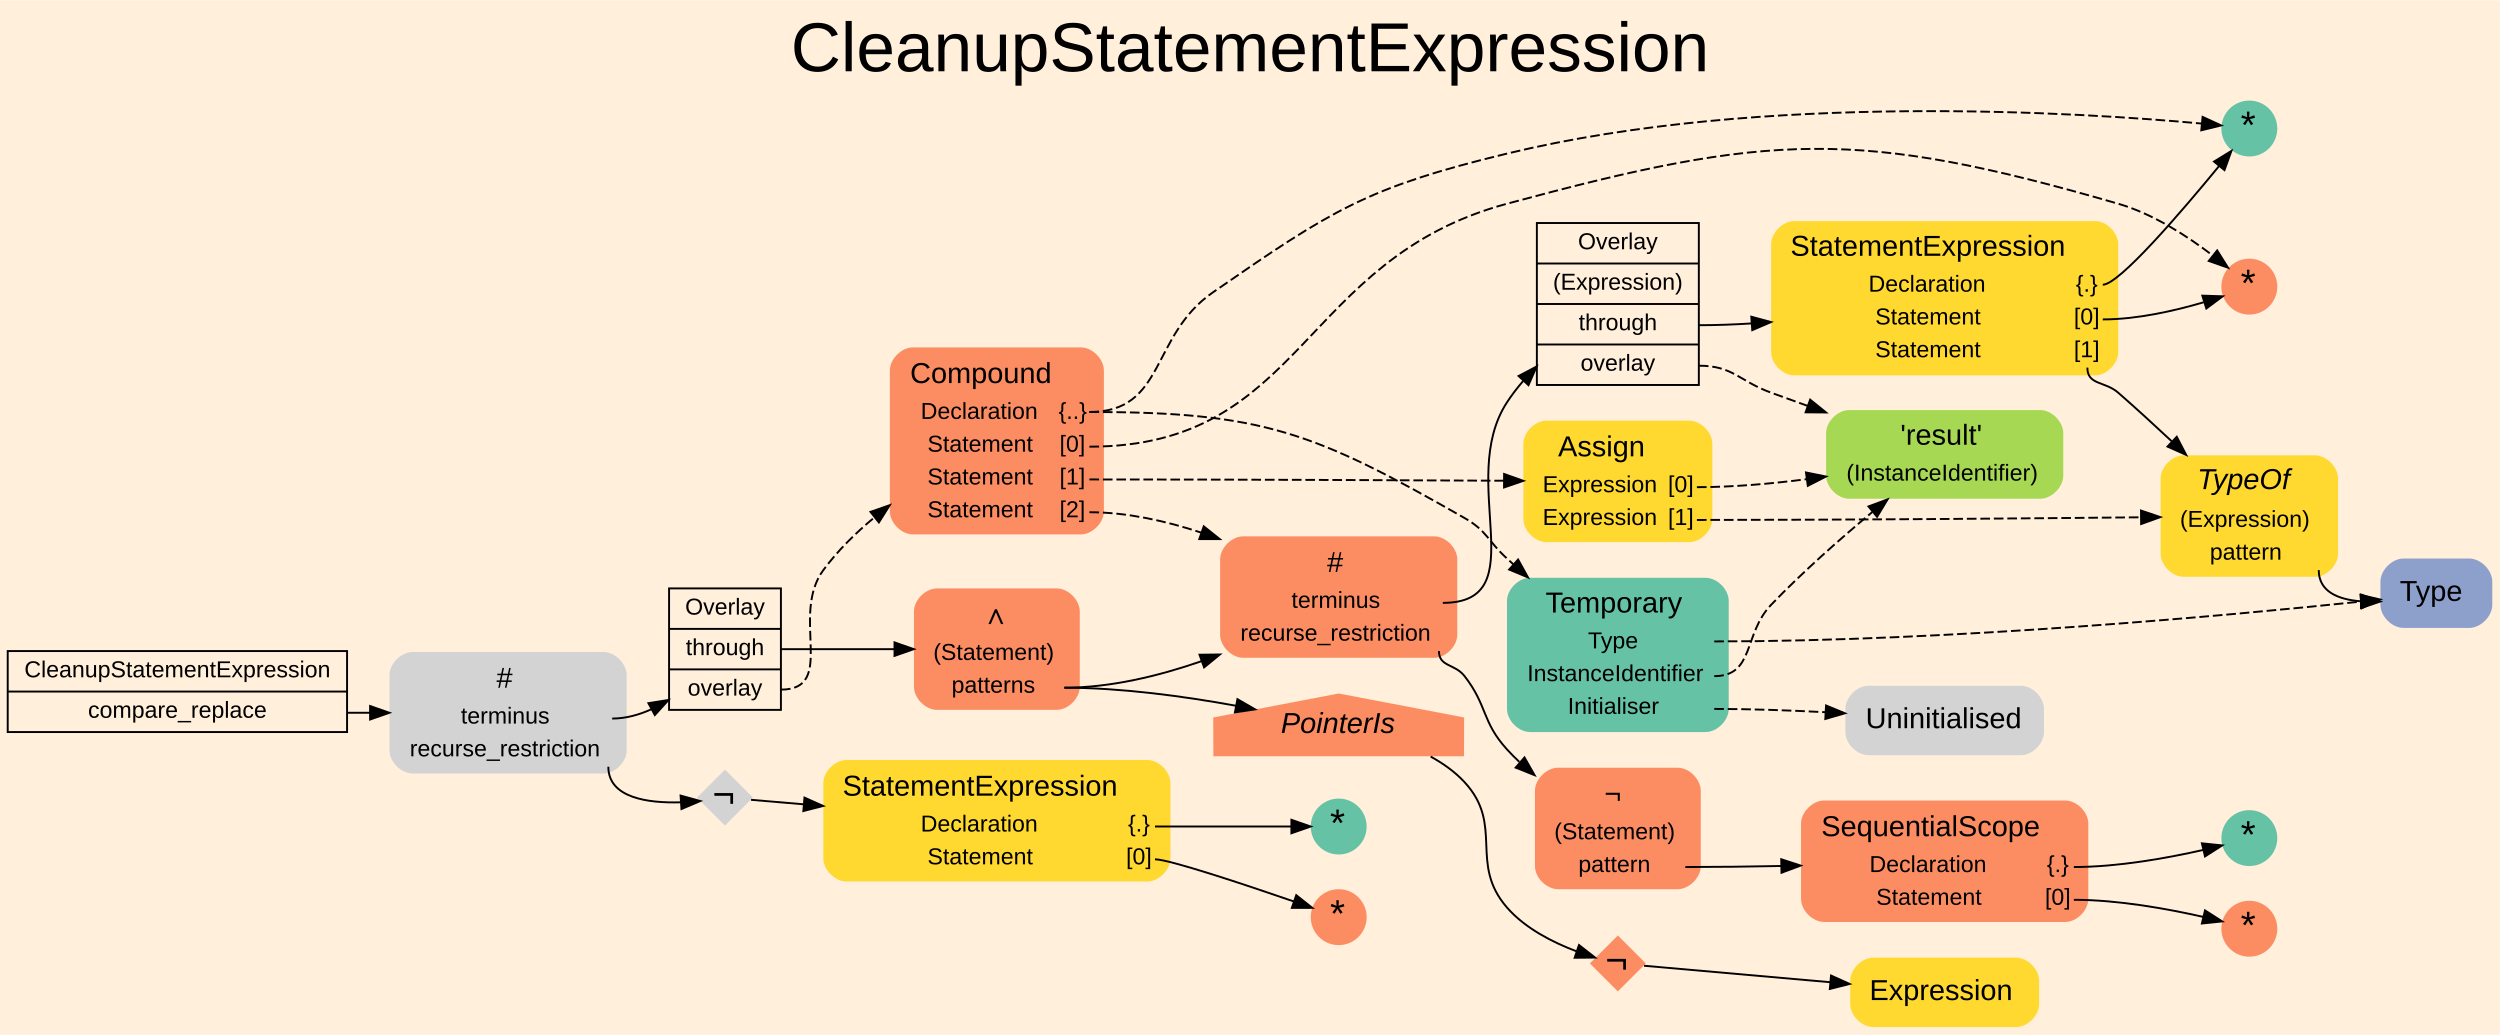
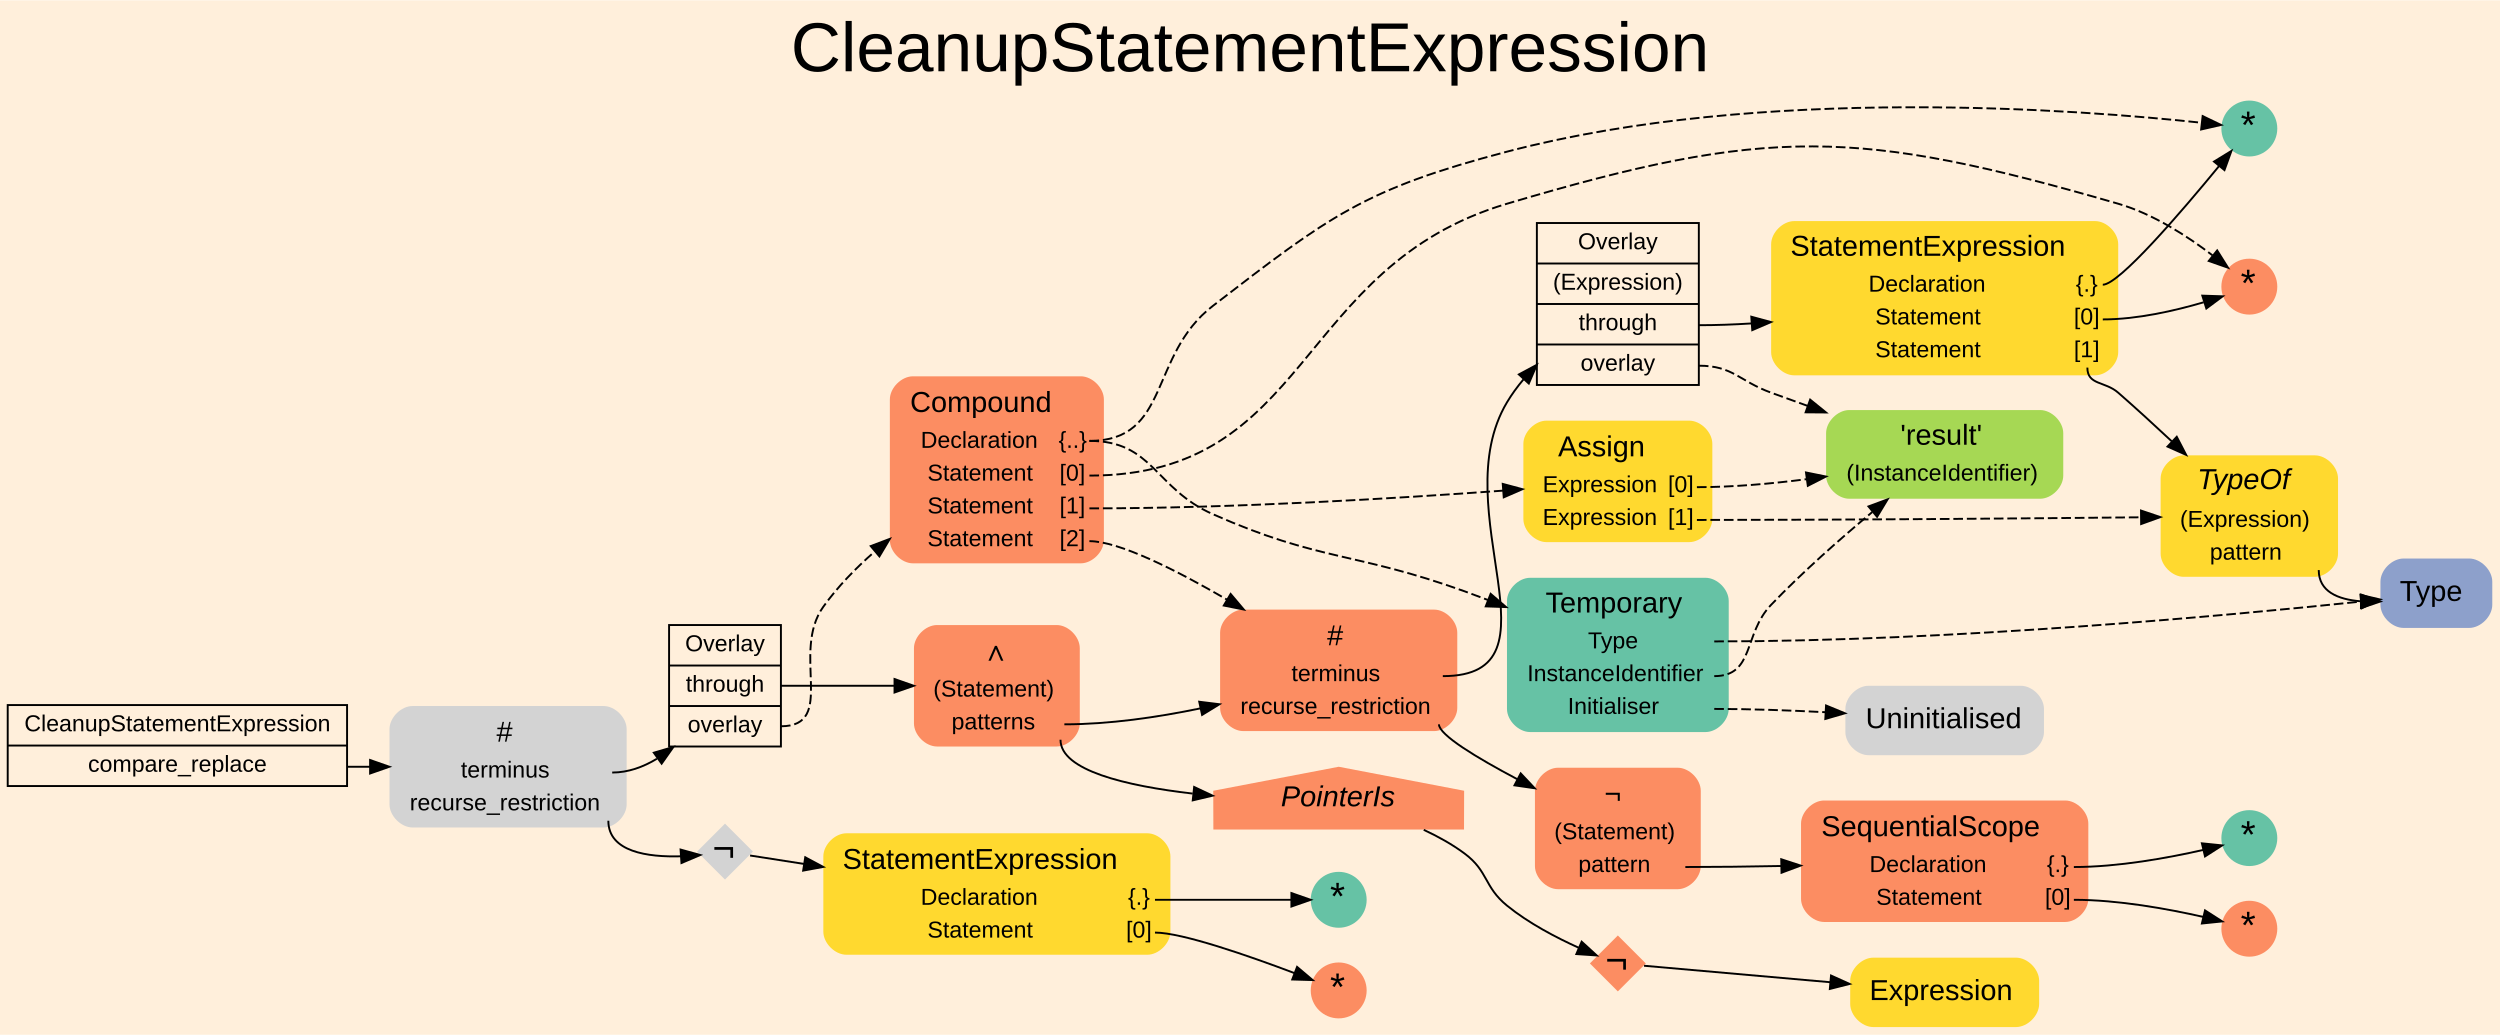
<svg xmlns="http://www.w3.org/2000/svg" width="1297pt" height="537pt" viewBox="0.00 0.00 1296.56 536.50">
  <g id="graph0" class="graph" transform="scale(1 1) rotate(0) translate(4 532.5)">
    <polygon fill="#ffefdb" stroke="transparent" points="-4,4 -4,-532.5 1292.556,-532.5 1292.556,4 -4,4" />
    <text text-anchor="middle" x="644.278" y="-495.7" font-family="Arial" font-size="36.00" fill="#000000">CleanupStatementExpression</text>
    <g id="node1" class="node">
-       <polygon fill="#ffefdb" stroke="#000000" points="0,-153 0,-195 176,-195 176,-153 0,-153" />
-       <text text-anchor="middle" x="88" y="-181.4" font-family="Arial" font-size="12.00" fill="#000000">CleanupStatementExpression</text>
-       <polyline fill="none" stroke="#000000" points="0,-174 176,-174 " />
-       <text text-anchor="middle" x="88" y="-160.4" font-family="Arial" font-size="12.00" fill="#000000">compare_replace</text>
+       <polygon fill="#ffefdb" stroke="#000000" points="0,-125 0,-167 176,-167 176,-125 0,-125" />
+       <text text-anchor="middle" x="88" y="-153.4" font-family="Arial" font-size="12.00" fill="#000000">CleanupStatementExpression</text>
+       <polyline fill="none" stroke="#000000" points="0,-146 176,-146 " />
+       <text text-anchor="middle" x="88" y="-132.4" font-family="Arial" font-size="12.00" fill="#000000">compare_replace</text>
    </g>
    <g id="node2" class="node">
-       <path fill="#d3d3d3" stroke="transparent" d="M309,-194.5C309,-194.5 210,-194.5 210,-194.5 204,-194.5 198,-188.5 198,-182.5 198,-182.5 198,-143.5 198,-143.5 198,-137.5 204,-131.5 210,-131.5 210,-131.5 309,-131.5 309,-131.5 315,-131.5 321,-137.5 321,-143.5 321,-143.5 321,-182.5 321,-182.5 321,-188.5 315,-194.5 309,-194.5" />
-       <text text-anchor="start" x="253.5" y="-176" font-family="Arial" font-size="15.00" fill="#000000">#</text>
-       <text text-anchor="start" x="235" y="-157.4" font-family="Arial" font-size="12.00" fill="#000000">terminus</text>
-       <text text-anchor="start" x="208.5" y="-140.4" font-family="Arial" font-size="12.00" fill="#000000">recurse_restriction</text>
+       <path fill="#d3d3d3" stroke="transparent" d="M309,-166.5C309,-166.5 210,-166.5 210,-166.5 204,-166.5 198,-160.5 198,-154.5 198,-154.5 198,-115.5 198,-115.5 198,-109.5 204,-103.5 210,-103.5 210,-103.5 309,-103.5 309,-103.5 315,-103.5 321,-109.5 321,-115.5 321,-115.5 321,-154.5 321,-154.5 321,-160.5 315,-166.5 309,-166.5" />
+       <text text-anchor="start" x="253.5" y="-148" font-family="Arial" font-size="15.00" fill="#000000">#</text>
+       <text text-anchor="start" x="235" y="-129.4" font-family="Arial" font-size="12.00" fill="#000000">terminus</text>
+       <text text-anchor="start" x="208.5" y="-112.4" font-family="Arial" font-size="12.00" fill="#000000">recurse_restriction</text>
    </g>
    <g id="edge1" class="edge">
-       <path fill="none" stroke="#000000" d="M176,-163C179.885,-163 183.871,-163 187.895,-163" />
-       <polygon fill="#000000" stroke="#000000" points="187.939,-166.5 197.939,-163 187.939,-159.5 187.939,-166.5" />
+       <path fill="none" stroke="#000000" d="M176,-135C179.885,-135 183.871,-135 187.895,-135" />
+       <polygon fill="#000000" stroke="#000000" points="187.939,-138.5 197.939,-135 187.939,-131.5 187.939,-138.5" />
    </g>
    <g id="node3" class="node">
-       <polygon fill="#ffefdb" stroke="#000000" points="343,-164.5 343,-227.5 401,-227.5 401,-164.5 343,-164.5" />
-       <text text-anchor="middle" x="372" y="-213.9" font-family="Arial" font-size="12.00" fill="#000000">Overlay</text>
-       <polyline fill="none" stroke="#000000" points="343,-206.5 401,-206.5 " />
-       <text text-anchor="middle" x="372" y="-192.9" font-family="Arial" font-size="12.00" fill="#000000">through</text>
-       <polyline fill="none" stroke="#000000" points="343,-185.5 401,-185.5 " />
-       <text text-anchor="middle" x="372" y="-171.9" font-family="Arial" font-size="12.00" fill="#000000">overlay</text>
+       <polygon fill="#ffefdb" stroke="#000000" points="343,-145.5 343,-208.5 401,-208.5 401,-145.5 343,-145.5" />
+       <text text-anchor="middle" x="372" y="-194.9" font-family="Arial" font-size="12.00" fill="#000000">Overlay</text>
+       <polyline fill="none" stroke="#000000" points="343,-187.5 401,-187.5 " />
+       <text text-anchor="middle" x="372" y="-173.9" font-family="Arial" font-size="12.00" fill="#000000">through</text>
+       <polyline fill="none" stroke="#000000" points="343,-166.5 401,-166.5 " />
+       <text text-anchor="middle" x="372" y="-152.9" font-family="Arial" font-size="12.00" fill="#000000">overlay</text>
    </g>
    <g id="edge2" class="edge">
-       <path fill="none" stroke="#000000" d="M313.5,-160C320.471,-160 327.308,-161.877 333.709,-164.774" />
-       <polygon fill="#000000" stroke="#000000" points="332.279,-167.978 342.741,-169.647 335.603,-161.818 332.279,-167.978" />
+       <path fill="none" stroke="#000000" d="M313.5,-132C321.789,-132 329.624,-134.873 336.705,-139.168" />
+       <polygon fill="#000000" stroke="#000000" points="335.075,-142.304 345.249,-145.258 339.138,-136.604 335.075,-142.304" />
+     </g>
+     <g id="node24" class="node">
+       <polygon fill="#d3d3d3" stroke="#000000" stroke-width="0" points="372,-105.5 357.5,-91 372,-76.5 386.5,-91 372,-105.5" />
+       <text text-anchor="start" x="365.5" y="-86" font-family="Arial" font-size="20.00" fill="#000000">¬</text>
+     </g>
+     <g id="edge3" class="edge">
+       <path fill="none" stroke="#000000" d="M311.5,-107C311.5,-90.805 332.012,-88.045 349.149,-88.565" />
+       <polygon fill="#000000" stroke="#000000" points="348.962,-92.061 359.17,-89.222 349.42,-85.076 348.962,-92.061" />
    </g>
    <g id="node4" class="node">
-       <polygon fill="#d3d3d3" stroke="#000000" stroke-width="0" points="372,-133.5 357.5,-119 372,-104.5 386.5,-119 372,-133.5" />
-       <text text-anchor="start" x="365.5" y="-114" font-family="Arial" font-size="20.00" fill="#000000">¬</text>
-     </g>
-     <g id="edge3" class="edge">
-       <path fill="none" stroke="#000000" d="M311.5,-135C311.5,-118.805 332.012,-116.045 349.149,-116.565" />
-       <polygon fill="#000000" stroke="#000000" points="348.962,-120.061 359.17,-117.222 349.42,-113.076 348.962,-120.061" />
+       <path fill="#fc8d62" stroke="transparent" d="M544,-208.5C544,-208.5 482,-208.5 482,-208.5 476,-208.5 470,-202.5 470,-196.5 470,-196.5 470,-157.5 470,-157.5 470,-151.5 476,-145.5 482,-145.5 482,-145.5 544,-145.5 544,-145.5 550,-145.5 556,-151.5 556,-157.5 556,-157.5 556,-196.5 556,-196.5 556,-202.5 550,-208.5 544,-208.5" />
+       <text text-anchor="start" x="505" y="-190" font-family="Arial" font-size="15.00" fill="#000000">∧</text>
+       <text text-anchor="start" x="480" y="-171.4" font-family="Arial" font-size="12.00" fill="#000000">(Statement)</text>
+       <text text-anchor="start" x="489.5" y="-154.4" font-family="Arial" font-size="12.00" fill="#000000">patterns</text>
+     </g>
+     <g id="edge4" class="edge">
+       <path fill="none" stroke="#000000" d="M401,-177C420.195,-177 441.241,-177 459.856,-177" />
+       <polygon fill="#000000" stroke="#000000" points="459.92,-180.5 469.92,-177 459.92,-173.5 459.92,-180.5" />
+     </g>
+     <g id="node20" class="node">
+       <path fill="#fc8d62" stroke="transparent" d="M556.5,-337.5C556.5,-337.5 469.5,-337.5 469.5,-337.5 463.5,-337.5 457.5,-331.5 457.5,-325.5 457.5,-325.5 457.5,-252.5 457.5,-252.5 457.5,-246.5 463.5,-240.5 469.5,-240.5 469.5,-240.5 556.5,-240.5 556.5,-240.5 562.5,-240.5 568.5,-246.5 568.5,-252.5 568.5,-252.5 568.5,-325.5 568.5,-325.5 568.5,-331.5 562.5,-337.5 556.5,-337.5" />
+       <text text-anchor="start" x="468" y="-319" font-family="Arial" font-size="15.00" fill="#000000">Compound</text>
+       <text text-anchor="start" x="473.5" y="-300.4" font-family="Arial" font-size="12.00" fill="#000000">Declaration</text>
+       <text text-anchor="start" x="545" y="-300.4" font-family="Arial" font-size="12.00" fill="#000000">{..}</text>
+       <text text-anchor="start" x="477" y="-283.4" font-family="Arial" font-size="12.00" fill="#000000">Statement</text>
+       <text text-anchor="start" x="545.5" y="-283.4" font-family="Arial" font-size="12.00" fill="#000000">[0]</text>
+       <text text-anchor="start" x="477" y="-266.4" font-family="Arial" font-size="12.00" fill="#000000">Statement</text>
+       <text text-anchor="start" x="545.5" y="-266.4" font-family="Arial" font-size="12.00" fill="#000000">[1]</text>
+       <text text-anchor="start" x="477" y="-249.4" font-family="Arial" font-size="12.00" fill="#000000">Statement</text>
+       <text text-anchor="start" x="545.5" y="-249.4" font-family="Arial" font-size="12.00" fill="#000000">[2]</text>
+     </g>
+     <g id="edge5" class="edge">
+       <path fill="none" stroke="#000000" stroke-dasharray="5,2" d="M401,-156C430.239,-156 405.965,-194.236 423,-218 430.411,-228.338 439.731,-237.94 449.545,-246.529" />
+       <polygon fill="#000000" stroke="#000000" points="447.583,-249.451 457.495,-253.194 452.081,-244.087 447.583,-249.451" />
    </g>
    <g id="node5" class="node">
-       <path fill="#fc8d62" stroke="transparent" d="M544,-227.5C544,-227.5 482,-227.5 482,-227.5 476,-227.5 470,-221.5 470,-215.5 470,-215.5 470,-176.5 470,-176.5 470,-170.5 476,-164.5 482,-164.5 482,-164.5 544,-164.5 544,-164.5 550,-164.5 556,-170.5 556,-176.5 556,-176.5 556,-215.5 556,-215.5 556,-221.5 550,-227.5 544,-227.5" />
-       <text text-anchor="start" x="505" y="-209" font-family="Arial" font-size="15.00" fill="#000000">∧</text>
-       <text text-anchor="start" x="480" y="-190.4" font-family="Arial" font-size="12.00" fill="#000000">(Statement)</text>
-       <text text-anchor="start" x="489.5" y="-173.4" font-family="Arial" font-size="12.00" fill="#000000">patterns</text>
-     </g>
-     <g id="edge4" class="edge">
-       <path fill="none" stroke="#000000" d="M401,-196C420.195,-196 441.241,-196 459.856,-196" />
-       <polygon fill="#000000" stroke="#000000" points="459.92,-199.5 469.92,-196 459.92,-192.5 459.92,-199.5" />
+       <path fill="#fc8d62" stroke="transparent" d="M739.778,-216.5C739.778,-216.5 640.778,-216.5 640.778,-216.5 634.778,-216.5 628.778,-210.5 628.778,-204.5 628.778,-204.5 628.778,-165.5 628.778,-165.5 628.778,-159.5 634.778,-153.5 640.778,-153.5 640.778,-153.5 739.778,-153.5 739.778,-153.5 745.778,-153.5 751.778,-159.5 751.778,-165.5 751.778,-165.5 751.778,-204.5 751.778,-204.5 751.778,-210.5 745.778,-216.5 739.778,-216.5" />
+       <text text-anchor="start" x="684.278" y="-198" font-family="Arial" font-size="15.00" fill="#000000">#</text>
+       <text text-anchor="start" x="665.778" y="-179.4" font-family="Arial" font-size="12.00" fill="#000000">terminus</text>
+       <text text-anchor="start" x="639.278" y="-162.4" font-family="Arial" font-size="12.00" fill="#000000">recurse_restriction</text>
+     </g>
+     <g id="edge6" class="edge">
+       <path fill="none" stroke="#000000" d="M548,-157C571.245,-157 596.232,-160.643 618.679,-165.3" />
+       <polygon fill="#000000" stroke="#000000" points="617.949,-168.723 628.464,-167.426 619.435,-161.883 617.949,-168.723" />
+     </g>
+     <g id="node17" class="node">
+       <polygon fill="#fc8d62" stroke="#000000" stroke-width="0" points="755.335,-122.562 690.278,-135 625.221,-122.562 625.282,-102.438 755.274,-102.438 755.335,-122.562" />
+       <text text-anchor="start" x="660.278" y="-114.5" font-family="Arial" font-style="italic" font-size="15.00" fill="#000000">PointerIs</text>
+     </g>
+     <g id="edge7" class="edge">
+       <path fill="none" stroke="#000000" d="M546,-149C546,-133.121 579.731,-125.116 614.574,-121.083" />
+       <polygon fill="#000000" stroke="#000000" points="615.313,-124.525 624.893,-120.001 614.583,-117.563 615.313,-124.525" />
    </g>
    <g id="node6" class="node">
-       <path fill="#fc8d62" stroke="transparent" d="M556.5,-352.5C556.5,-352.5 469.5,-352.5 469.5,-352.5 463.5,-352.5 457.5,-346.5 457.5,-340.5 457.5,-340.5 457.5,-267.5 457.5,-267.5 457.5,-261.5 463.5,-255.5 469.5,-255.5 469.5,-255.5 556.5,-255.5 556.5,-255.5 562.5,-255.5 568.5,-261.5 568.5,-267.5 568.5,-267.5 568.5,-340.5 568.5,-340.5 568.5,-346.5 562.5,-352.5 556.5,-352.5" />
-       <text text-anchor="start" x="468" y="-334" font-family="Arial" font-size="15.00" fill="#000000">Compound</text>
-       <text text-anchor="start" x="473.5" y="-315.4" font-family="Arial" font-size="12.00" fill="#000000">Declaration</text>
-       <text text-anchor="start" x="545" y="-315.4" font-family="Arial" font-size="12.00" fill="#000000">{..}</text>
-       <text text-anchor="start" x="477" y="-298.4" font-family="Arial" font-size="12.00" fill="#000000">Statement</text>
-       <text text-anchor="start" x="545.5" y="-298.4" font-family="Arial" font-size="12.00" fill="#000000">[0]</text>
-       <text text-anchor="start" x="477" y="-281.4" font-family="Arial" font-size="12.00" fill="#000000">Statement</text>
-       <text text-anchor="start" x="545.5" y="-281.4" font-family="Arial" font-size="12.00" fill="#000000">[1]</text>
-       <text text-anchor="start" x="477" y="-264.4" font-family="Arial" font-size="12.00" fill="#000000">Statement</text>
-       <text text-anchor="start" x="545.5" y="-264.4" font-family="Arial" font-size="12.00" fill="#000000">[2]</text>
-     </g>
-     <g id="edge5" class="edge">
-       <path fill="none" stroke="#000000" stroke-dasharray="5,2" d="M401,-175C430.239,-175 405.635,-213.476 423,-237 430.394,-247.016 439.706,-256.207 449.517,-264.361" />
-       <polygon fill="#000000" stroke="#000000" points="447.458,-267.195 457.466,-270.674 451.812,-261.714 447.458,-267.195" />
-     </g>
-     <g id="node25" class="node">
-       <path fill="#ffd92f" stroke="transparent" d="M591,-138.5C591,-138.5 435,-138.5 435,-138.5 429,-138.5 423,-132.5 423,-126.5 423,-126.5 423,-87.5 423,-87.5 423,-81.5 429,-75.5 435,-75.5 435,-75.5 591,-75.5 591,-75.5 597,-75.5 603,-81.5 603,-87.5 603,-87.5 603,-126.5 603,-126.5 603,-132.5 597,-138.5 591,-138.5" />
-       <text text-anchor="start" x="433" y="-120" font-family="Arial" font-size="15.00" fill="#000000">StatementExpression</text>
-       <text text-anchor="start" x="473.5" y="-101.4" font-family="Arial" font-size="12.00" fill="#000000">Declaration</text>
-       <text text-anchor="start" x="581" y="-101.4" font-family="Arial" font-size="12.00" fill="#000000">{.}</text>
-       <text text-anchor="start" x="477" y="-84.4" font-family="Arial" font-size="12.00" fill="#000000">Statement</text>
-       <text text-anchor="start" x="580" y="-84.4" font-family="Arial" font-size="12.00" fill="#000000">[0]</text>
-     </g>
-     <g id="edge31" class="edge">
-       <path fill="none" stroke="#000000" d="M385.52,-117.849C392.697,-117.239 402.227,-116.427 412.857,-115.523" />
-       <polygon fill="#000000" stroke="#000000" points="413.225,-119.004 422.892,-114.669 412.631,-112.029 413.225,-119.004" />
-     </g>
-     <g id="node7" class="node">
-       <path fill="#fc8d62" stroke="transparent" d="M739.778,-254.5C739.778,-254.5 640.778,-254.5 640.778,-254.5 634.778,-254.5 628.778,-248.5 628.778,-242.5 628.778,-242.5 628.778,-203.5 628.778,-203.5 628.778,-197.5 634.778,-191.5 640.778,-191.5 640.778,-191.5 739.778,-191.5 739.778,-191.5 745.778,-191.5 751.778,-197.5 751.778,-203.5 751.778,-203.5 751.778,-242.5 751.778,-242.5 751.778,-248.5 745.778,-254.5 739.778,-254.5" />
-       <text text-anchor="start" x="684.278" y="-236" font-family="Arial" font-size="15.00" fill="#000000">#</text>
-       <text text-anchor="start" x="665.778" y="-217.4" font-family="Arial" font-size="12.00" fill="#000000">terminus</text>
-       <text text-anchor="start" x="639.278" y="-200.4" font-family="Arial" font-size="12.00" fill="#000000">recurse_restriction</text>
-     </g>
-     <g id="edge6" class="edge">
-       <path fill="none" stroke="#000000" d="M548,-176C571.794,-176 596.747,-182 618.994,-189.712" />
-       <polygon fill="#000000" stroke="#000000" points="618.087,-193.106 628.681,-193.234 620.479,-186.527 618.087,-193.106" />
-     </g>
-     <g id="node8" class="node">
-       <polygon fill="#fc8d62" stroke="#000000" stroke-width="0" points="755.335,-160.562 690.278,-173 625.221,-160.562 625.282,-140.438 755.274,-140.438 755.335,-160.562" />
-       <text text-anchor="start" x="660.278" y="-152.5" font-family="Arial" font-style="italic" font-size="15.00" fill="#000000">PointerIs</text>
-     </g>
-     <g id="edge7" class="edge">
-       <path fill="none" stroke="#000000" d="M548,-176C577.668,-176 610.446,-171.476 637.056,-166.628" />
-       <polygon fill="#000000" stroke="#000000" points="637.757,-170.057 646.933,-164.762 636.458,-163.179 637.757,-170.057" />
-     </g>
-     <g id="edge25" class="edge">
-       <path fill="none" stroke="#000000" stroke-dasharray="5,2" d="M561,-267C580.382,-267 600.568,-262.513 619.069,-256.405" />
-       <polygon fill="#000000" stroke="#000000" points="620.293,-259.685 628.576,-253.078 617.981,-253.077 620.293,-259.685" />
-     </g>
-     <g id="node13" class="node">
-       <ellipse fill="#66c2a5" stroke="#000000" stroke-width="0" cx="1162.556" cy="-466" rx="14.5" ry="14.5" />
-       <text text-anchor="start" x="1158.056" y="-461" font-family="Arial" font-size="20.00" fill="#000000">*</text>
-     </g>
-     <g id="edge21" class="edge">
-       <path fill="none" stroke="#000000" stroke-dasharray="5,2" d="M561,-319C600.603,-319 592.432,-358.467 625,-381 686.656,-423.658 704.683,-435.371 777.556,-453 910.317,-485.117 1076.292,-474.262 1137.984,-468.56" />
-       <polygon fill="#000000" stroke="#000000" points="1138.321,-472.043 1147.938,-467.599 1137.648,-465.076 1138.321,-472.043" />
-     </g>
-     <g id="node14" class="node">
-       <ellipse fill="#fc8d62" stroke="#000000" stroke-width="0" cx="1162.556" cy="-384" rx="14.5" ry="14.5" />
-       <text text-anchor="start" x="1158.056" y="-379" font-family="Arial" font-size="20.00" fill="#000000">*</text>
-     </g>
-     <g id="edge23" class="edge">
-       <path fill="none" stroke="#000000" stroke-dasharray="5,2" d="M561,-301C672.353,-301 670.046,-397.999 777.556,-427 913.583,-463.693 959.23,-466.197 1094.556,-427 1112.651,-421.759 1130.555,-410.104 1143.446,-400.249" />
-       <polygon fill="#000000" stroke="#000000" points="1145.876,-402.788 1151.51,-393.815 1141.51,-397.316 1145.876,-402.788" />
-     </g>
-     <g id="node22" class="node">
-       <path fill="#66c2a5" stroke="transparent" d="M880.556,-233C880.556,-233 789.556,-233 789.556,-233 783.556,-233 777.556,-227 777.556,-221 777.556,-221 777.556,-165 777.556,-165 777.556,-159 783.556,-153 789.556,-153 789.556,-153 880.556,-153 880.556,-153 886.556,-153 892.556,-159 892.556,-165 892.556,-165 892.556,-221 892.556,-221 892.556,-227 886.556,-233 880.556,-233" />
-       <text text-anchor="start" x="797.556" y="-215" font-family="Arial" font-size="15.00" fill="#000000">Temporary</text>
-       <text text-anchor="start" x="819.556" y="-196.4" font-family="Arial" font-size="12.00" fill="#000000">Type</text>
-       <text text-anchor="start" x="788.056" y="-179.4" font-family="Arial" font-size="12.00" fill="#000000">InstanceIdentifier</text>
-       <text text-anchor="start" x="809.056" y="-162.4" font-family="Arial" font-size="12.00" fill="#000000">Initialiser</text>
-     </g>
-     <g id="edge22" class="edge">
-       <path fill="none" stroke="#000000" stroke-dasharray="5,2" d="M561,-319C650.858,-319 677.523,-308.557 755.556,-264 767.294,-257.297 767.564,-252.104 777.556,-243 778.656,-241.998 779.771,-240.987 780.896,-239.97" />
-       <polygon fill="#000000" stroke="#000000" points="783.334,-242.485 788.447,-233.205 778.663,-237.271 783.334,-242.485" />
-     </g>
-     <g id="node23" class="node">
-       <path fill="#ffd92f" stroke="transparent" d="M872.056,-314.5C872.056,-314.5 798.056,-314.5 798.056,-314.5 792.056,-314.5 786.056,-308.5 786.056,-302.5 786.056,-302.5 786.056,-263.5 786.056,-263.5 786.056,-257.5 792.056,-251.5 798.056,-251.5 798.056,-251.5 872.056,-251.5 872.056,-251.5 878.056,-251.5 884.056,-257.5 884.056,-263.5 884.056,-263.5 884.056,-302.5 884.056,-302.5 884.056,-308.5 878.056,-314.5 872.056,-314.5" />
-       <text text-anchor="start" x="804.056" y="-296" font-family="Arial" font-size="15.00" fill="#000000">Assign</text>
-       <text text-anchor="start" x="796.056" y="-277.4" font-family="Arial" font-size="12.00" fill="#000000">Expression</text>
-       <text text-anchor="start" x="861.056" y="-277.4" font-family="Arial" font-size="12.00" fill="#000000">[0]</text>
-       <text text-anchor="start" x="796.056" y="-260.4" font-family="Arial" font-size="12.00" fill="#000000">Expression</text>
-       <text text-anchor="start" x="861.056" y="-260.4" font-family="Arial" font-size="12.00" fill="#000000">[1]</text>
-     </g>
-     <g id="edge24" class="edge">
-       <path fill="none" stroke="#000000" stroke-dasharray="5,2" d="M561,-284C635.13,-284 720.539,-283.63 776.04,-283.34" />
-       <polygon fill="#000000" stroke="#000000" points="776.064,-286.84 786.045,-283.287 776.027,-279.84 776.064,-286.84" />
-     </g>
-     <g id="node9" class="node">
      <polygon fill="#ffefdb" stroke="#000000" points="793.056,-333 793.056,-417 877.056,-417 877.056,-333 793.056,-333" />
      <text text-anchor="middle" x="835.056" y="-403.4" font-family="Arial" font-size="12.00" fill="#000000">Overlay</text>
      <polyline fill="none" stroke="#000000" points="793.056,-396 877.056,-396 " />
      <text text-anchor="middle" x="835.056" y="-382.4" font-family="Arial" font-size="12.00" fill="#000000">(Expression)</text>
      <polyline fill="none" stroke="#000000" points="793.056,-375 877.056,-375 " />
      <text text-anchor="middle" x="835.056" y="-361.4" font-family="Arial" font-size="12.00" fill="#000000">through</text>
      <polyline fill="none" stroke="#000000" points="793.056,-354 877.056,-354 " />
      <text text-anchor="middle" x="835.056" y="-340.4" font-family="Arial" font-size="12.00" fill="#000000">overlay</text>
    </g>
    <g id="edge8" class="edge">
-       <path fill="none" stroke="#000000" d="M744.278,-220C792.809,-220 751.063,-283.338 777.556,-324 780.041,-327.813 782.884,-331.516 785.946,-335.07" />
-       <polygon fill="#000000" stroke="#000000" points="783.573,-337.657 792.946,-342.596 788.699,-332.89 783.573,-337.657" />
-     </g>
-     <g id="node10" class="node">
+       <path fill="none" stroke="#000000" d="M744.278,-182C809.099,-182 744.356,-268.327 777.556,-324 780.031,-328.151 782.957,-332.148 786.157,-335.952" />
+       <polygon fill="#000000" stroke="#000000" points="783.715,-338.468 793.051,-343.476 788.875,-333.738 783.715,-338.468" />
+     </g>
+     <g id="node13" class="node">
      <path fill="#fc8d62" stroke="transparent" d="M866.056,-134.5C866.056,-134.5 804.056,-134.5 804.056,-134.5 798.056,-134.5 792.056,-128.5 792.056,-122.5 792.056,-122.5 792.056,-83.5 792.056,-83.5 792.056,-77.5 798.056,-71.5 804.056,-71.5 804.056,-71.5 866.056,-71.5 866.056,-71.5 872.056,-71.5 878.056,-77.5 878.056,-83.5 878.056,-83.5 878.056,-122.5 878.056,-122.5 878.056,-128.5 872.056,-134.5 866.056,-134.5" />
      <text text-anchor="start" x="828.056" y="-116" font-family="Arial" font-size="15.00" fill="#000000">¬</text>
      <text text-anchor="start" x="802.056" y="-97.4" font-family="Arial" font-size="12.00" fill="#000000">(Statement)</text>
      <text text-anchor="start" x="814.556" y="-80.4" font-family="Arial" font-size="12.00" fill="#000000">pattern</text>
    </g>
    <g id="edge9" class="edge">
-       <path fill="none" stroke="#000000" d="M742.278,-195C742.278,-186.741 750.49,-188.523 755.556,-182 767.527,-166.588 764.425,-158.436 777.556,-144 779.567,-141.789 781.716,-139.628 783.959,-137.526" />
-       <polygon fill="#000000" stroke="#000000" points="786.639,-139.834 791.882,-130.628 782.042,-134.555 786.639,-139.834" />
-     </g>
-     <g id="node20" class="node">
-       <polygon fill="#fc8d62" stroke="#000000" stroke-width="0" points="835.056,-47.5 820.556,-33 835.056,-18.5 849.556,-33 835.056,-47.5" />
-       <text text-anchor="start" x="828.556" y="-28" font-family="Arial" font-size="20.00" fill="#000000">¬</text>
-     </g>
-     <g id="edge19" class="edge">
-       <path fill="none" stroke="#000000" d="M737.98,-140.269C744.489,-136.711 750.618,-132.343 755.556,-127 776.255,-104.601 757.56,-85.029 777.556,-62 786.967,-51.161 801.402,-43.9 813.453,-39.354" />
-       <polygon fill="#000000" stroke="#000000" points="814.897,-42.56 823.245,-36.036 812.65,-35.931 814.897,-42.56" />
-     </g>
-     <g id="node11" class="node">
+       <path fill="none" stroke="#000000" d="M742.278,-157C742.278,-151.537 761.74,-139.751 782.837,-128.579" />
+       <polygon fill="#000000" stroke="#000000" points="784.671,-131.57 791.926,-123.849 781.44,-125.361 784.671,-131.57" />
+     </g>
+     <g id="node7" class="node">
      <path fill="#ffd92f" stroke="transparent" d="M1082.556,-418C1082.556,-418 926.556,-418 926.556,-418 920.556,-418 914.556,-412 914.556,-406 914.556,-406 914.556,-350 914.556,-350 914.556,-344 920.556,-338 926.556,-338 926.556,-338 1082.556,-338 1082.556,-338 1088.556,-338 1094.556,-344 1094.556,-350 1094.556,-350 1094.556,-406 1094.556,-406 1094.556,-412 1088.556,-418 1082.556,-418" />
      <text text-anchor="start" x="924.556" y="-400" font-family="Arial" font-size="15.00" fill="#000000">StatementExpression</text>
      <text text-anchor="start" x="965.056" y="-381.4" font-family="Arial" font-size="12.00" fill="#000000">Declaration</text>
      <text text-anchor="start" x="1072.556" y="-381.4" font-family="Arial" font-size="12.00" fill="#000000">{.}</text>
      <text text-anchor="start" x="968.556" y="-364.4" font-family="Arial" font-size="12.00" fill="#000000">Statement</text>
      <text text-anchor="start" x="1071.556" y="-364.4" font-family="Arial" font-size="12.00" fill="#000000">[0]</text>
      <text text-anchor="start" x="968.556" y="-347.4" font-family="Arial" font-size="12.00" fill="#000000">Statement</text>
      <text text-anchor="start" x="1071.556" y="-347.4" font-family="Arial" font-size="12.00" fill="#000000">[1]</text>
    </g>
    <g id="edge10" class="edge">
      <path fill="none" stroke="#000000" d="M877.056,-364C885.969,-364 895.211,-364.342 904.462,-364.92" />
      <polygon fill="#000000" stroke="#000000" points="904.265,-368.414 914.488,-365.633 904.762,-361.432 904.265,-368.414" />
    </g>
    <g id="node12" class="node">
      <path fill="#a6d854" stroke="transparent" d="M1054.056,-320C1054.056,-320 955.056,-320 955.056,-320 949.056,-320 943.056,-314 943.056,-308 943.056,-308 943.056,-286 943.056,-286 943.056,-280 949.056,-274 955.056,-274 955.056,-274 1054.056,-274 1054.056,-274 1060.056,-274 1066.056,-280 1066.056,-286 1066.056,-286 1066.056,-308 1066.056,-308 1066.056,-314 1060.056,-320 1054.056,-320" />
      <text text-anchor="start" x="981.556" y="-302" font-family="Arial" font-size="15.00" fill="#000000">'result'</text>
      <text text-anchor="start" x="953.556" y="-283.4" font-family="Arial" font-size="12.00" fill="#000000">(InstanceIdentifier)</text>
    </g>
    <g id="edge11" class="edge">
      <path fill="none" stroke="#000000" stroke-dasharray="5,2" d="M877.056,-343C894.846,-343 897.841,-335.091 914.556,-329 920.732,-326.749 927.154,-324.428 933.597,-322.113" />
      <polygon fill="#000000" stroke="#000000" points="934.793,-325.402 943.025,-318.733 932.431,-318.813 934.793,-325.402" />
    </g>
-     <g id="node17" class="node">
+     <g id="node8" class="node">
+       <ellipse fill="#66c2a5" stroke="#000000" stroke-width="0" cx="1162.556" cy="-466" rx="14.5" ry="14.5" />
+       <text text-anchor="start" x="1158.056" y="-461" font-family="Arial" font-size="20.00" fill="#000000">*</text>
+     </g>
+     <g id="edge12" class="edge">
+       <path fill="none" stroke="#000000" d="M1086.556,-385C1094.965,-385 1127.2,-422.607 1146.888,-446.571" />
+       <polygon fill="#000000" stroke="#000000" points="1144.236,-448.857 1153.268,-454.395 1149.66,-444.433 1144.236,-448.857" />
+     </g>
+     <g id="node9" class="node">
+       <ellipse fill="#fc8d62" stroke="#000000" stroke-width="0" cx="1162.556" cy="-384" rx="14.5" ry="14.5" />
+       <text text-anchor="start" x="1158.056" y="-379" font-family="Arial" font-size="20.00" fill="#000000">*</text>
+     </g>
+     <g id="edge13" class="edge">
+       <path fill="none" stroke="#000000" d="M1086.556,-367C1104.399,-367 1124.042,-371.518 1138.888,-375.895" />
+       <polygon fill="#000000" stroke="#000000" points="1138.167,-379.337 1148.756,-378.991 1140.262,-372.658 1138.167,-379.337" />
+     </g>
+     <g id="node10" class="node">
+       <path fill="#ffd92f" stroke="transparent" d="M1196.556,-296.5C1196.556,-296.5 1128.556,-296.5 1128.556,-296.5 1122.556,-296.5 1116.556,-290.5 1116.556,-284.5 1116.556,-284.5 1116.556,-245.5 1116.556,-245.5 1116.556,-239.5 1122.556,-233.5 1128.556,-233.5 1128.556,-233.5 1196.556,-233.5 1196.556,-233.5 1202.556,-233.5 1208.556,-239.5 1208.556,-245.5 1208.556,-245.5 1208.556,-284.5 1208.556,-284.5 1208.556,-290.5 1202.556,-296.5 1196.556,-296.5" />
+       <text text-anchor="start" x="1135.556" y="-279" font-family="Arial" font-style="italic" font-size="15.00" fill="#000000">TypeOf</text>
+       <text text-anchor="start" x="1126.556" y="-259.4" font-family="Arial" font-size="12.00" fill="#000000">(Expression)</text>
+       <text text-anchor="start" x="1142.056" y="-242.4" font-family="Arial" font-size="12.00" fill="#000000">pattern</text>
+     </g>
+     <g id="edge14" class="edge">
+       <path fill="none" stroke="#000000" d="M1078.556,-342C1078.556,-332.837 1087.66,-335.033 1094.556,-329 1103.708,-320.994 1113.333,-312.186 1122.37,-303.733" />
+       <polygon fill="#000000" stroke="#000000" points="1124.916,-306.144 1129.799,-296.741 1120.118,-301.046 1124.916,-306.144" />
+     </g>
+     <g id="node11" class="node">
+       <path fill="#8da0cb" stroke="transparent" d="M1276.556,-243C1276.556,-243 1242.556,-243 1242.556,-243 1236.556,-243 1230.556,-237 1230.556,-231 1230.556,-231 1230.556,-219 1230.556,-219 1230.556,-213 1236.556,-207 1242.556,-207 1242.556,-207 1276.556,-207 1276.556,-207 1282.556,-207 1288.556,-213 1288.556,-219 1288.556,-219 1288.556,-231 1288.556,-231 1288.556,-237 1282.556,-243 1276.556,-243" />
+       <text text-anchor="start" x="1240.556" y="-221" font-family="Arial" font-size="15.00" fill="#000000">Type</text>
+     </g>
+     <g id="edge15" class="edge">
+       <path fill="none" stroke="#000000" d="M1198.556,-237C1198.556,-225.869 1208.455,-221.759 1220.277,-220.819" />
+       <polygon fill="#000000" stroke="#000000" points="1220.53,-224.316 1230.485,-220.691 1220.442,-217.317 1220.53,-224.316" />
+     </g>
+     <g id="node14" class="node">
      <path fill="#fc8d62" stroke="transparent" d="M1067.056,-117.5C1067.056,-117.5 942.056,-117.5 942.056,-117.5 936.056,-117.5 930.056,-111.5 930.056,-105.5 930.056,-105.5 930.056,-66.5 930.056,-66.5 930.056,-60.5 936.056,-54.5 942.056,-54.5 942.056,-54.5 1067.056,-54.5 1067.056,-54.5 1073.056,-54.5 1079.056,-60.5 1079.056,-66.5 1079.056,-66.5 1079.056,-105.5 1079.056,-105.5 1079.056,-111.5 1073.056,-117.5 1067.056,-117.5" />
      <text text-anchor="start" x="940.556" y="-99" font-family="Arial" font-size="15.00" fill="#000000">SequentialScope</text>
      <text text-anchor="start" x="965.556" y="-80.4" font-family="Arial" font-size="12.00" fill="#000000">Declaration</text>
      <text text-anchor="start" x="1057.556" y="-80.4" font-family="Arial" font-size="12.00" fill="#000000">{.}</text>
      <text text-anchor="start" x="969.056" y="-63.4" font-family="Arial" font-size="12.00" fill="#000000">Statement</text>
      <text text-anchor="start" x="1056.556" y="-63.4" font-family="Arial" font-size="12.00" fill="#000000">[0]</text>
    </g>
    <g id="edge16" class="edge">
      <path fill="none" stroke="#000000" d="M870.056,-83C886.11,-83 903.239,-83.216 919.709,-83.533" />
      <polygon fill="#000000" stroke="#000000" points="919.793,-87.035 929.863,-83.742 919.937,-80.037 919.793,-87.035" />
    </g>
-     <g id="edge12" class="edge">
-       <path fill="none" stroke="#000000" d="M1086.556,-385C1094.965,-385 1127.2,-422.607 1146.888,-446.571" />
-       <polygon fill="#000000" stroke="#000000" points="1144.236,-448.857 1153.268,-454.395 1149.66,-444.433 1144.236,-448.857" />
-     </g>
-     <g id="edge13" class="edge">
-       <path fill="none" stroke="#000000" d="M1086.556,-367C1104.399,-367 1124.042,-371.518 1138.888,-375.895" />
-       <polygon fill="#000000" stroke="#000000" points="1138.167,-379.337 1148.756,-378.991 1140.262,-372.658 1138.167,-379.337" />
-     </g>
    <g id="node15" class="node">
-       <path fill="#ffd92f" stroke="transparent" d="M1196.556,-296.5C1196.556,-296.5 1128.556,-296.5 1128.556,-296.5 1122.556,-296.5 1116.556,-290.5 1116.556,-284.5 1116.556,-284.5 1116.556,-245.5 1116.556,-245.5 1116.556,-239.5 1122.556,-233.5 1128.556,-233.5 1128.556,-233.5 1196.556,-233.5 1196.556,-233.5 1202.556,-233.5 1208.556,-239.5 1208.556,-245.5 1208.556,-245.5 1208.556,-284.5 1208.556,-284.5 1208.556,-290.5 1202.556,-296.5 1196.556,-296.5" />
-       <text text-anchor="start" x="1135.556" y="-279" font-family="Arial" font-style="italic" font-size="15.00" fill="#000000">TypeOf</text>
-       <text text-anchor="start" x="1126.556" y="-259.4" font-family="Arial" font-size="12.00" fill="#000000">(Expression)</text>
-       <text text-anchor="start" x="1142.056" y="-242.4" font-family="Arial" font-size="12.00" fill="#000000">pattern</text>
-     </g>
-     <g id="edge14" class="edge">
-       <path fill="none" stroke="#000000" d="M1078.556,-342C1078.556,-332.837 1087.66,-335.033 1094.556,-329 1103.708,-320.994 1113.333,-312.186 1122.37,-303.733" />
-       <polygon fill="#000000" stroke="#000000" points="1124.916,-306.144 1129.799,-296.741 1120.118,-301.046 1124.916,-306.144" />
-     </g>
-     <g id="node16" class="node">
-       <path fill="#8da0cb" stroke="transparent" d="M1276.556,-243C1276.556,-243 1242.556,-243 1242.556,-243 1236.556,-243 1230.556,-237 1230.556,-231 1230.556,-231 1230.556,-219 1230.556,-219 1230.556,-213 1236.556,-207 1242.556,-207 1242.556,-207 1276.556,-207 1276.556,-207 1282.556,-207 1288.556,-213 1288.556,-219 1288.556,-219 1288.556,-231 1288.556,-231 1288.556,-237 1282.556,-243 1276.556,-243" />
-       <text text-anchor="start" x="1240.556" y="-221" font-family="Arial" font-size="15.00" fill="#000000">Type</text>
-     </g>
-     <g id="edge15" class="edge">
-       <path fill="none" stroke="#000000" d="M1198.556,-237C1198.556,-225.869 1208.455,-221.759 1220.277,-220.819" />
-       <polygon fill="#000000" stroke="#000000" points="1220.53,-224.316 1230.485,-220.691 1220.442,-217.317 1220.53,-224.316" />
-     </g>
-     <g id="node18" class="node">
      <ellipse fill="#66c2a5" stroke="#000000" stroke-width="0" cx="1162.556" cy="-98" rx="14.5" ry="14.5" />
      <text text-anchor="start" x="1158.056" y="-93" font-family="Arial" font-size="20.00" fill="#000000">*</text>
    </g>
    <g id="edge17" class="edge">
      <path fill="none" stroke="#000000" d="M1071.556,-83C1094.578,-83 1120.445,-87.732 1138.699,-91.88" />
      <polygon fill="#000000" stroke="#000000" points="1137.949,-95.299 1148.488,-94.215 1139.573,-88.49 1137.949,-95.299" />
    </g>
-     <g id="node19" class="node">
+     <g id="node16" class="node">
      <ellipse fill="#fc8d62" stroke="#000000" stroke-width="0" cx="1162.556" cy="-51" rx="14.5" ry="14.5" />
      <text text-anchor="start" x="1158.056" y="-46" font-family="Arial" font-size="20.00" fill="#000000">*</text>
    </g>
    <g id="edge18" class="edge">
      <path fill="none" stroke="#000000" d="M1071.556,-66C1094.578,-66 1120.445,-61.268 1138.699,-57.12" />
      <polygon fill="#000000" stroke="#000000" points="1139.573,-60.51 1148.488,-54.785 1137.949,-53.701 1139.573,-60.51" />
    </g>
-     <g id="node21" class="node">
+     <g id="node18" class="node">
+       <polygon fill="#fc8d62" stroke="#000000" stroke-width="0" points="835.056,-47.5 820.556,-33 835.056,-18.5 849.556,-33 835.056,-47.5" />
+       <text text-anchor="start" x="828.556" y="-28" font-family="Arial" font-size="20.00" fill="#000000">¬</text>
+     </g>
+     <g id="edge19" class="edge">
+       <path fill="none" stroke="#000000" d="M734.387,-102.284C741.804,-98.841 749.16,-94.758 755.556,-90 767.975,-80.76 765.559,-72.781 777.556,-63 788.761,-53.865 803.189,-46.347 814.79,-41.122" />
+       <polygon fill="#000000" stroke="#000000" points="816.287,-44.288 824.104,-37.137 813.534,-37.853 816.287,-44.288" />
+     </g>
+     <g id="node19" class="node">
      <path fill="#ffd92f" stroke="transparent" d="M1041.556,-36C1041.556,-36 967.556,-36 967.556,-36 961.556,-36 955.556,-30 955.556,-24 955.556,-24 955.556,-12 955.556,-12 955.556,-6 961.556,0 967.556,0 967.556,0 1041.556,0 1041.556,0 1047.556,0 1053.556,-6 1053.556,-12 1053.556,-12 1053.556,-24 1053.556,-24 1053.556,-30 1047.556,-36 1041.556,-36" />
      <text text-anchor="start" x="965.556" y="-14" font-family="Arial" font-size="15.00" fill="#000000">Expression</text>
    </g>
    <g id="edge20" class="edge">
      <path fill="none" stroke="#000000" d="M848.64,-31.798C869.447,-29.957 910.449,-26.328 945.186,-23.254" />
      <polygon fill="#000000" stroke="#000000" points="945.611,-26.73 955.264,-22.362 944.994,-19.757 945.611,-26.73" />
    </g>
+     <g id="edge25" class="edge">
+       <path fill="none" stroke="#000000" stroke-dasharray="5,2" d="M561,-252C576.169,-252 605.527,-237.275 632.437,-221.632" />
+       <polygon fill="#000000" stroke="#000000" points="634.234,-224.635 641.067,-216.538 630.676,-218.607 634.234,-224.635" />
+     </g>
+     <g id="edge21" class="edge">
+       <path fill="none" stroke="#000000" stroke-dasharray="5,2" d="M561,-304C603.154,-304 591.61,-348.269 625,-374 685.643,-420.732 703.512,-434.535 777.556,-454 909.647,-488.724 1076.021,-475.68 1137.902,-468.986" />
+       <polygon fill="#000000" stroke="#000000" points="1138.343,-472.458 1147.888,-467.86 1137.559,-465.502 1138.343,-472.458" />
+     </g>
+     <g id="edge23" class="edge">
+       <path fill="none" stroke="#000000" stroke-dasharray="5,2" d="M561,-286C675.851,-286 667.455,-394.315 777.556,-427 912.619,-467.095 959.23,-466.197 1094.556,-427 1112.651,-421.759 1130.555,-410.104 1143.446,-400.249" />
+       <polygon fill="#000000" stroke="#000000" points="1145.876,-402.788 1151.51,-393.815 1141.51,-397.316 1145.876,-402.788" />
+     </g>
+     <g id="node21" class="node">
+       <path fill="#66c2a5" stroke="transparent" d="M880.556,-233C880.556,-233 789.556,-233 789.556,-233 783.556,-233 777.556,-227 777.556,-221 777.556,-221 777.556,-165 777.556,-165 777.556,-159 783.556,-153 789.556,-153 789.556,-153 880.556,-153 880.556,-153 886.556,-153 892.556,-159 892.556,-165 892.556,-165 892.556,-221 892.556,-221 892.556,-227 886.556,-233 880.556,-233" />
+       <text text-anchor="start" x="797.556" y="-215" font-family="Arial" font-size="15.00" fill="#000000">Temporary</text>
+       <text text-anchor="start" x="819.556" y="-196.4" font-family="Arial" font-size="12.00" fill="#000000">Type</text>
+       <text text-anchor="start" x="788.056" y="-179.4" font-family="Arial" font-size="12.00" fill="#000000">InstanceIdentifier</text>
+       <text text-anchor="start" x="809.056" y="-162.4" font-family="Arial" font-size="12.00" fill="#000000">Initialiser</text>
+     </g>
+     <g id="edge22" class="edge">
+       <path fill="none" stroke="#000000" stroke-dasharray="5,2" d="M561,-304C594.081,-304 594.748,-279.385 625,-266 680.498,-241.445 698.452,-246.546 755.556,-226 759.511,-224.577 763.556,-223.069 767.625,-221.51" />
+       <polygon fill="#000000" stroke="#000000" points="769.084,-224.698 777.127,-217.801 766.539,-218.177 769.084,-224.698" />
+     </g>
+     <g id="node23" class="node">
+       <path fill="#ffd92f" stroke="transparent" d="M872.056,-314.5C872.056,-314.5 798.056,-314.5 798.056,-314.5 792.056,-314.5 786.056,-308.5 786.056,-302.5 786.056,-302.5 786.056,-263.5 786.056,-263.5 786.056,-257.5 792.056,-251.5 798.056,-251.5 798.056,-251.5 872.056,-251.5 872.056,-251.5 878.056,-251.5 884.056,-257.5 884.056,-263.5 884.056,-263.5 884.056,-302.5 884.056,-302.5 884.056,-308.5 878.056,-314.5 872.056,-314.5" />
+       <text text-anchor="start" x="804.056" y="-296" font-family="Arial" font-size="15.00" fill="#000000">Assign</text>
+       <text text-anchor="start" x="796.056" y="-277.4" font-family="Arial" font-size="12.00" fill="#000000">Expression</text>
+       <text text-anchor="start" x="861.056" y="-277.4" font-family="Arial" font-size="12.00" fill="#000000">[0]</text>
+       <text text-anchor="start" x="796.056" y="-260.4" font-family="Arial" font-size="12.00" fill="#000000">Expression</text>
+       <text text-anchor="start" x="861.056" y="-260.4" font-family="Arial" font-size="12.00" fill="#000000">[1]</text>
+     </g>
+     <g id="edge24" class="edge">
+       <path fill="none" stroke="#000000" stroke-dasharray="5,2" d="M561,-269C635.002,-269 720.098,-274.154 775.58,-278.208" />
+       <polygon fill="#000000" stroke="#000000" points="775.354,-281.701 785.586,-278.951 775.872,-274.72 775.354,-281.701" />
+     </g>
+     <g id="edge26" class="edge">
+       <path fill="none" stroke="#000000" stroke-dasharray="5,2" d="M885.056,-200C1007.525,-200 1152.023,-213.475 1220.194,-220.639" />
+       <polygon fill="#000000" stroke="#000000" points="1220.151,-224.154 1230.465,-221.732 1220.891,-217.193 1220.151,-224.154" />
+     </g>
    <g id="edge27" class="edge">
      <path fill="none" stroke="#000000" stroke-dasharray="5,2" d="M885.056,-182C906.087,-182 899.993,-203.827 914.556,-219 930.798,-235.922 950.317,-253.162 967.02,-267.116" />
      <polygon fill="#000000" stroke="#000000" points="965.03,-270.012 974.967,-273.687 969.491,-264.617 965.03,-270.012" />
    </g>
-     <g id="edge26" class="edge">
-       <path fill="none" stroke="#000000" stroke-dasharray="5,2" d="M885.056,-200C1007.525,-200 1152.023,-213.475 1220.194,-220.639" />
-       <polygon fill="#000000" stroke="#000000" points="1220.151,-224.154 1230.465,-221.732 1220.891,-217.193 1220.151,-224.154" />
-     </g>
-     <g id="node24" class="node">
+     <g id="node22" class="node">
      <path fill="#d3d3d3" stroke="transparent" d="M1044.056,-177C1044.056,-177 965.056,-177 965.056,-177 959.056,-177 953.056,-171 953.056,-165 953.056,-165 953.056,-153 953.056,-153 953.056,-147 959.056,-141 965.056,-141 965.056,-141 1044.056,-141 1044.056,-141 1050.056,-141 1056.056,-147 1056.056,-153 1056.056,-153 1056.056,-165 1056.056,-165 1056.056,-171 1050.056,-177 1044.056,-177" />
      <text text-anchor="start" x="963.556" y="-155" font-family="Arial" font-size="15.00" fill="#000000">Uninitialised</text>
    </g>
    <g id="edge28" class="edge">
      <path fill="none" stroke="#000000" stroke-dasharray="5,2" d="M885.056,-165C903.81,-165 924.198,-164.254 942.736,-163.288" />
      <polygon fill="#000000" stroke="#000000" points="943.03,-166.777 952.823,-162.732 942.645,-159.787 943.03,-166.777" />
    </g>
+     <g id="edge30" class="edge">
+       <path fill="none" stroke="#000000" stroke-dasharray="5,2" d="M876.056,-263C956.061,-263 1048.629,-263.789 1106.392,-264.376" />
+       <polygon fill="#000000" stroke="#000000" points="1106.374,-267.876 1116.409,-264.48 1106.446,-260.877 1106.374,-267.876" />
+     </g>
    <g id="edge29" class="edge">
      <path fill="none" stroke="#000000" stroke-dasharray="5,2" d="M876.056,-280C894.569,-280 914.453,-281.755 932.915,-284.138" />
      <polygon fill="#000000" stroke="#000000" points="932.626,-287.631 943.008,-285.519 933.575,-280.696 932.626,-287.631" />
    </g>
-     <g id="edge30" class="edge">
-       <path fill="none" stroke="#000000" stroke-dasharray="5,2" d="M876.056,-263C956.061,-263 1048.629,-263.789 1106.392,-264.376" />
-       <polygon fill="#000000" stroke="#000000" points="1106.374,-267.876 1116.409,-264.48 1106.446,-260.877 1106.374,-267.876" />
+     <g id="node25" class="node">
+       <path fill="#ffd92f" stroke="transparent" d="M591,-100.5C591,-100.5 435,-100.5 435,-100.5 429,-100.5 423,-94.5 423,-88.5 423,-88.5 423,-49.5 423,-49.5 423,-43.5 429,-37.5 435,-37.5 435,-37.5 591,-37.5 591,-37.5 597,-37.5 603,-43.5 603,-49.5 603,-49.5 603,-88.5 603,-88.5 603,-94.5 597,-100.5 591,-100.5" />
+       <text text-anchor="start" x="433" y="-82" font-family="Arial" font-size="15.00" fill="#000000">StatementExpression</text>
+       <text text-anchor="start" x="473.5" y="-63.4" font-family="Arial" font-size="12.00" fill="#000000">Declaration</text>
+       <text text-anchor="start" x="581" y="-63.4" font-family="Arial" font-size="12.00" fill="#000000">{.}</text>
+       <text text-anchor="start" x="477" y="-46.4" font-family="Arial" font-size="12.00" fill="#000000">Statement</text>
+       <text text-anchor="start" x="580" y="-46.4" font-family="Arial" font-size="12.00" fill="#000000">[0]</text>
+     </g>
+     <g id="edge31" class="edge">
+       <path fill="none" stroke="#000000" d="M385.012,-88.97C392.289,-87.834 402.094,-86.305 413.057,-84.594" />
+       <polygon fill="#000000" stroke="#000000" points="413.613,-88.05 422.954,-83.05 412.534,-81.133 413.613,-88.05" />
    </g>
    <g id="node26" class="node">
-       <ellipse fill="#66c2a5" stroke="#000000" stroke-width="0" cx="690.278" cy="-104" rx="14.5" ry="14.5" />
-       <text text-anchor="start" x="685.778" y="-99" font-family="Arial" font-size="20.00" fill="#000000">*</text>
+       <ellipse fill="#66c2a5" stroke="#000000" stroke-width="0" cx="690.278" cy="-66" rx="14.5" ry="14.5" />
+       <text text-anchor="start" x="685.778" y="-61" font-family="Arial" font-size="20.00" fill="#000000">*</text>
    </g>
    <g id="edge32" class="edge">
-       <path fill="none" stroke="#000000" d="M595,-104C619.033,-104 646.477,-104 665.718,-104" />
-       <polygon fill="#000000" stroke="#000000" points="665.75,-107.5 675.75,-104 665.75,-100.5 665.75,-107.5" />
+       <path fill="none" stroke="#000000" d="M595,-66C619.033,-66 646.477,-66 665.718,-66" />
+       <polygon fill="#000000" stroke="#000000" points="665.75,-69.5 675.75,-66 665.75,-62.5 665.75,-69.5" />
    </g>
    <g id="node27" class="node">
-       <ellipse fill="#fc8d62" stroke="#000000" stroke-width="0" cx="690.278" cy="-57" rx="14.5" ry="14.5" />
-       <text text-anchor="start" x="685.778" y="-52" font-family="Arial" font-size="20.00" fill="#000000">*</text>
+       <ellipse fill="#fc8d62" stroke="#000000" stroke-width="0" cx="690.278" cy="-19" rx="14.5" ry="14.5" />
+       <text text-anchor="start" x="685.778" y="-14" font-family="Arial" font-size="20.00" fill="#000000">*</text>
    </g>
    <g id="edge33" class="edge">
-       <path fill="none" stroke="#000000" d="M595,-87C602.31,-87 641.326,-73.985 667.109,-65.1" />
-       <polygon fill="#000000" stroke="#000000" points="668.269,-68.402 676.572,-61.82 665.977,-61.788 668.269,-68.402" />
+       <path fill="none" stroke="#000000" d="M595,-49C609.125,-49 643.851,-36.853 667.242,-28.018" />
+       <polygon fill="#000000" stroke="#000000" points="668.693,-31.21 676.778,-24.363 666.188,-24.674 668.693,-31.21" />
    </g>
  </g>
</svg>
